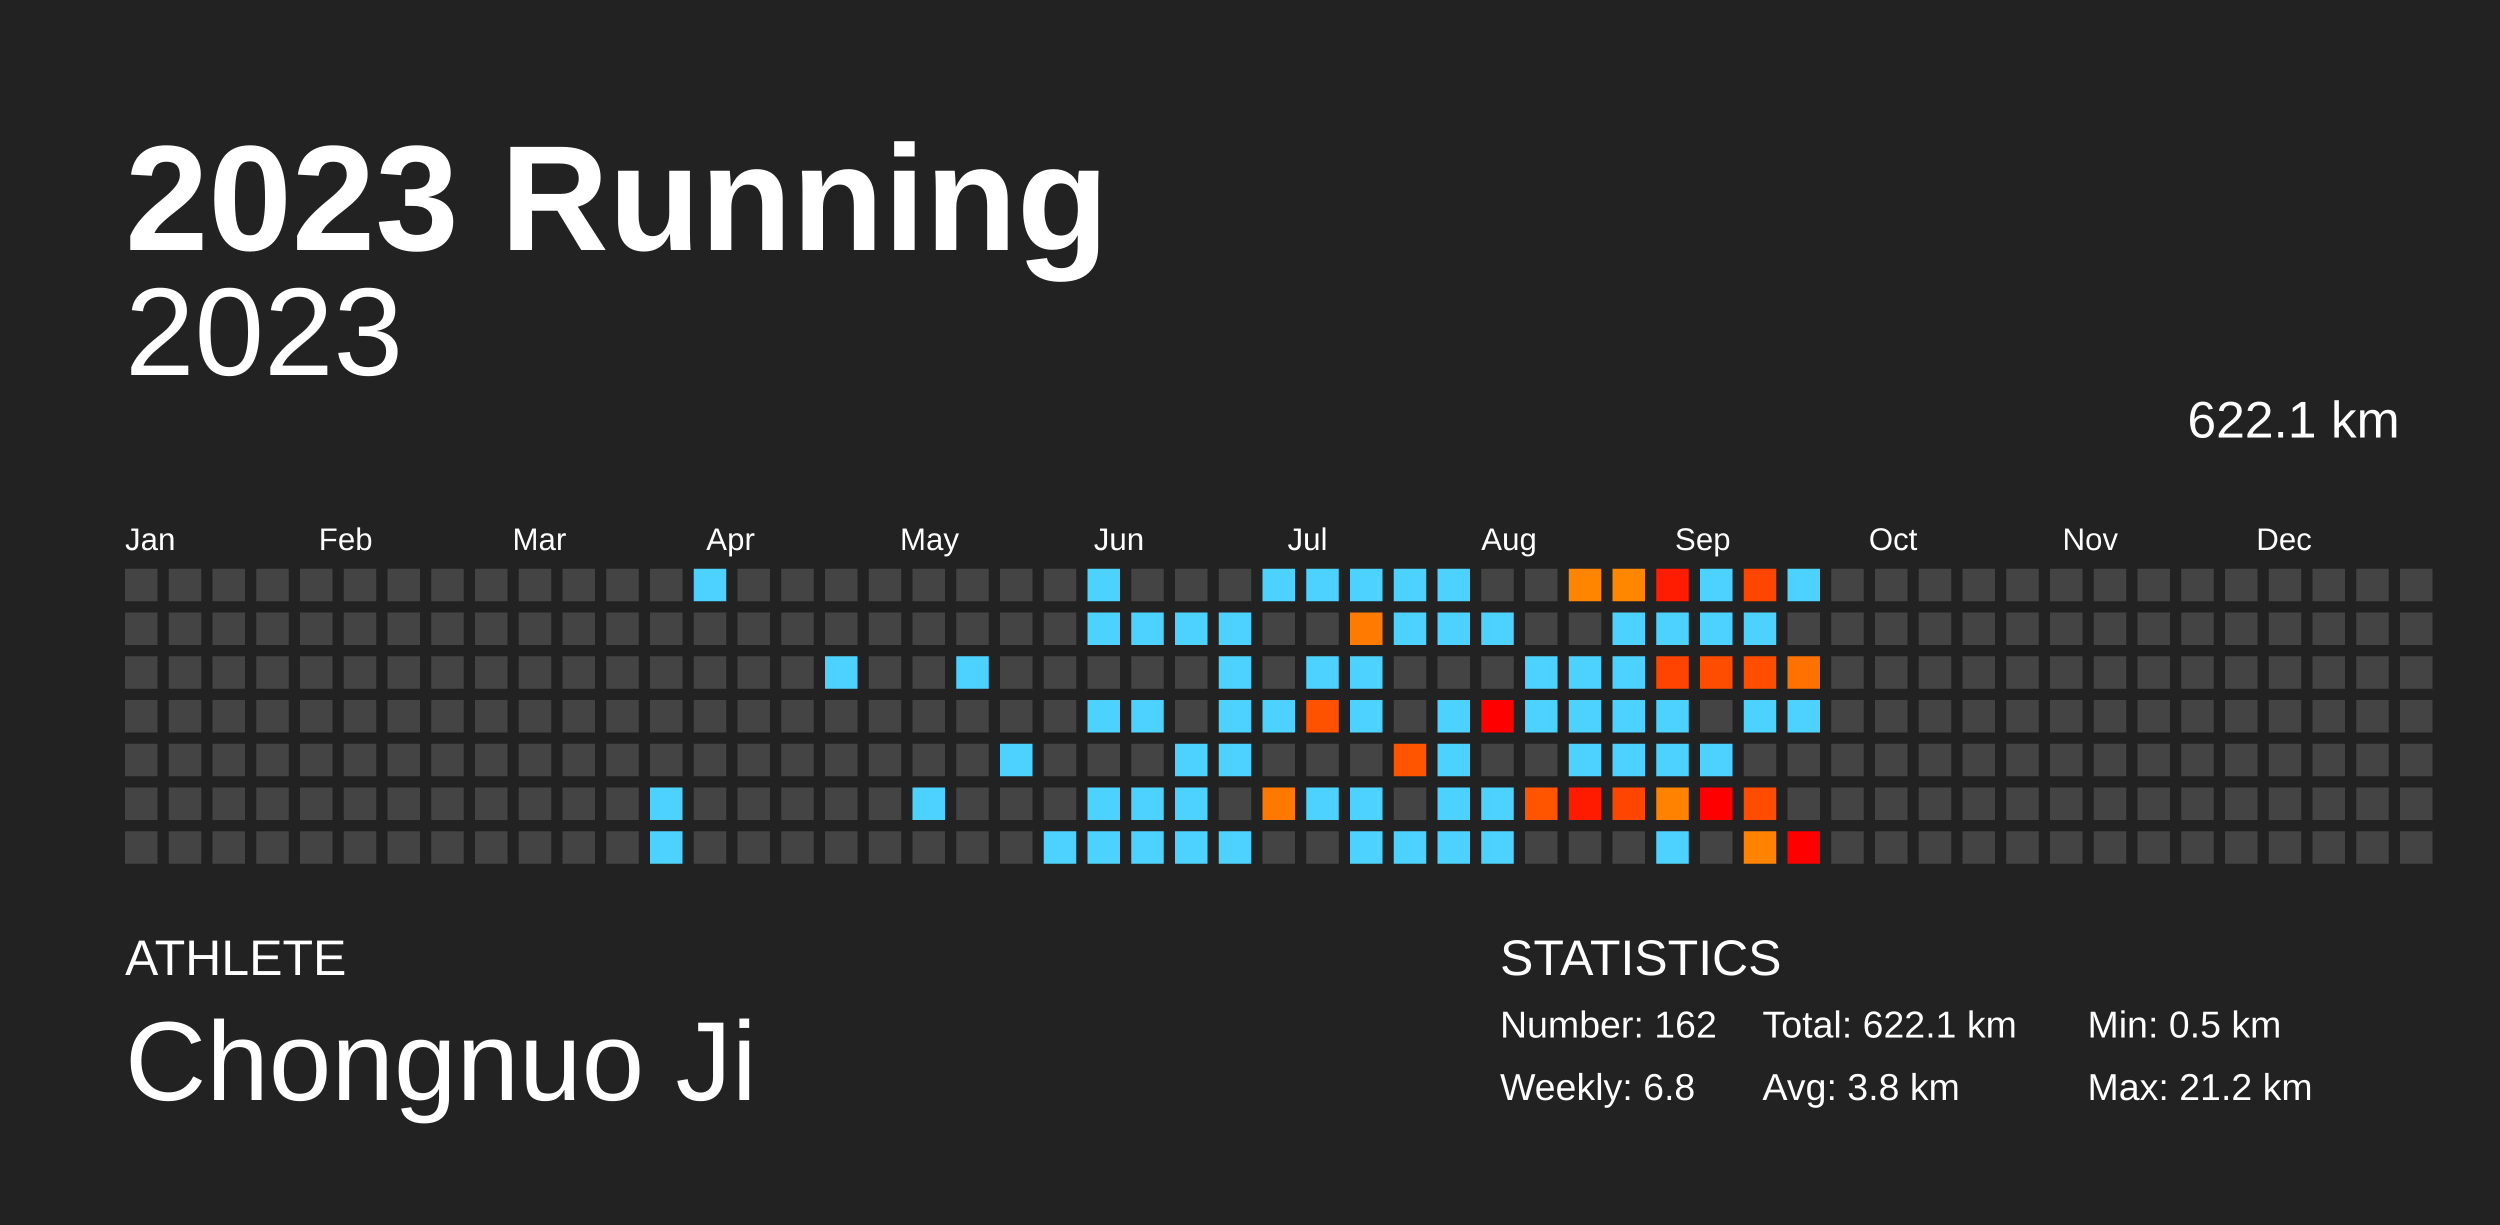
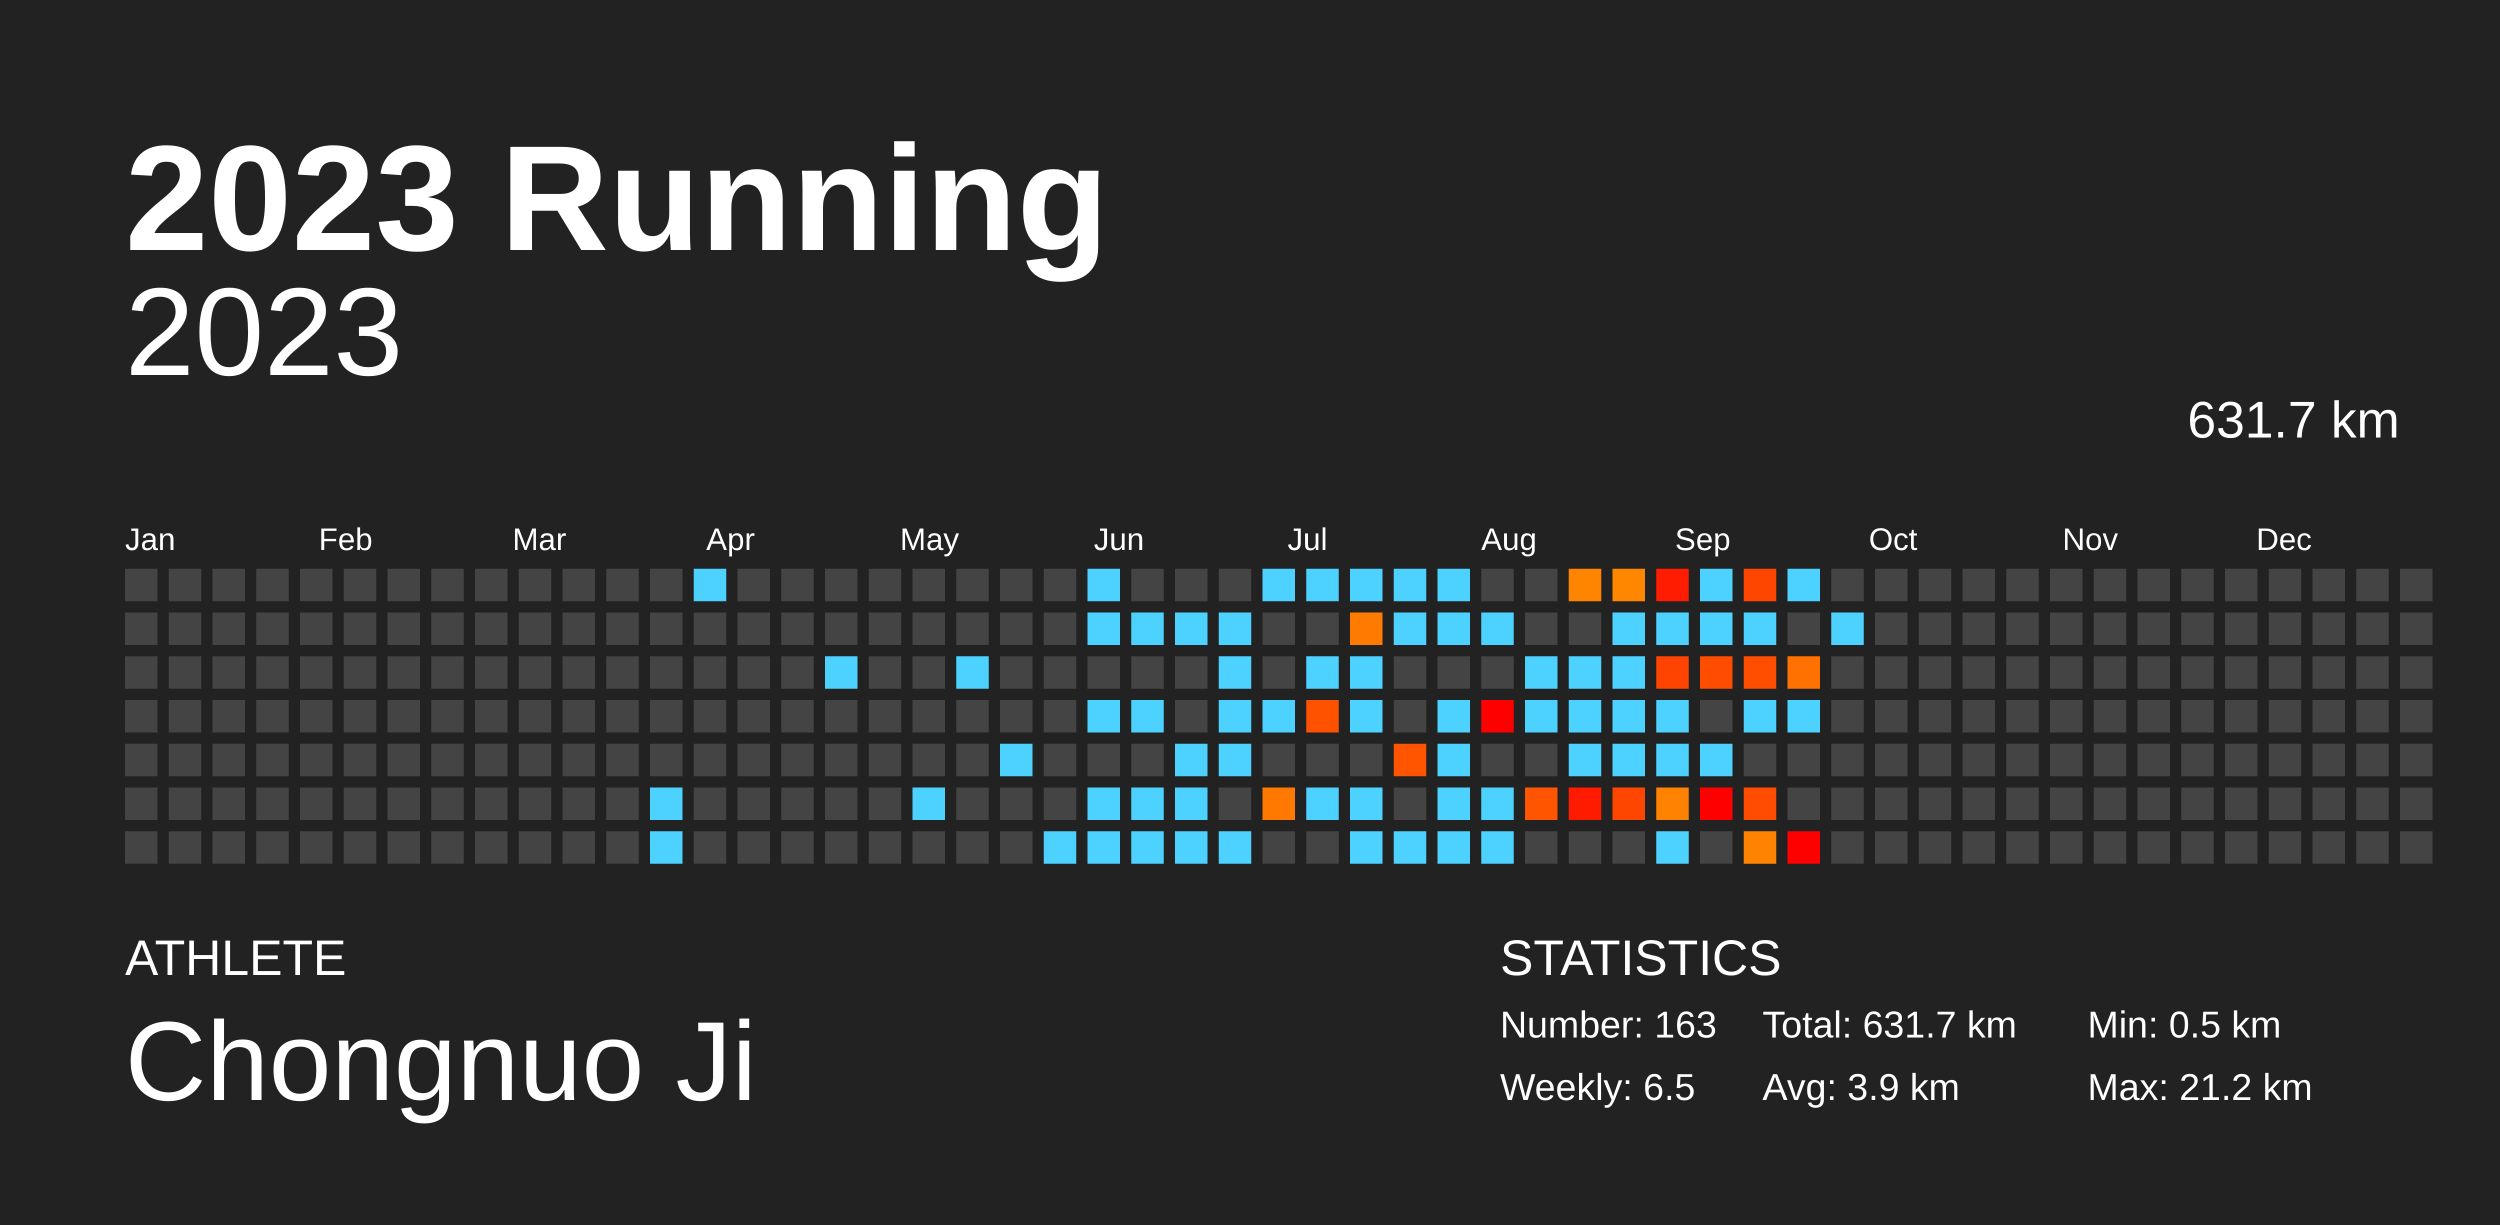
<svg xmlns="http://www.w3.org/2000/svg" baseProfile="full" height="98mm" version="1.1" viewBox="0,0,200,98" width="200mm">
  <defs />
  <rect fill="#222222" height="98" width="200" x="0" y="0" />
  <text fill="#FFFFFF" style="font-size:12px; font-family:Arial; font-weight:bold;" x="10" y="20">2023 Running</text>
  <text fill="#FFFFFF" style="font-size:4px; font-family:Arial" x="10" y="78">ATHLETE</text>
  <text fill="#FFFFFF" style="font-size:9px; font-family:Arial" x="10" y="88">Chongnuo Ji</text>
  <text fill="#FFFFFF" style="font-size:4px; font-family:Arial" x="120" y="78">STATISTICS</text>
-   <text fill="#FFFFFF" style="font-size:3px; font-family:Arial" x="120" y="83">Number: 162</text>
-   <text fill="#FFFFFF" style="font-size:3px; font-family:Arial" x="120" y="88">Weekly: 6.8</text>
-   <text fill="#FFFFFF" style="font-size:3px; font-family:Arial" x="141" y="83">Total: 622.1 km</text>
-   <text fill="#FFFFFF" style="font-size:3px; font-family:Arial" x="141" y="88">Avg: 3.8 km</text>
+   <text fill="#FFFFFF" style="font-size:3px; font-family:Arial" x="120" y="83">Number: 163</text>
+   <text fill="#FFFFFF" style="font-size:3px; font-family:Arial" x="120" y="88">Weekly: 6.5</text>
+   <text fill="#FFFFFF" style="font-size:3px; font-family:Arial" x="141" y="83">Total: 631.7 km</text>
+   <text fill="#FFFFFF" style="font-size:3px; font-family:Arial" x="141" y="88">Avg: 3.9 km</text>
  <text fill="#FFFFFF" style="font-size:3px; font-family:Arial" x="167" y="83">Min: 0.5 km</text>
  <text fill="#FFFFFF" style="font-size:3px; font-family:Arial" x="167" y="88">Max: 21.2 km</text>
  <text alignment-baseline="hanging" fill="#FFFFFF" style="font-size:10.0px; font-family:Arial;" x="10" y="30">2023</text>
-   <text alignment-baseline="hanging" fill="#FFFFFF" style="font-size:4.125px; font-family:Arial;" x="175" y="35">622.1 km</text>
+   <text alignment-baseline="hanging" fill="#FFFFFF" style="font-size:4.125px; font-family:Arial;" x="175" y="35">631.7 km</text>
  <text fill="#FFFFFF" style="font-size:2.5px; font-family:Arial" x="10.0" y="44">Jan</text>
  <text fill="#FFFFFF" style="font-size:2.5px; font-family:Arial" x="25.5" y="44">Feb</text>
  <text fill="#FFFFFF" style="font-size:2.5px; font-family:Arial" x="41.0" y="44">Mar</text>
  <text fill="#FFFFFF" style="font-size:2.5px; font-family:Arial" x="56.5" y="44">Apr</text>
  <text fill="#FFFFFF" style="font-size:2.5px; font-family:Arial" x="72.0" y="44">May</text>
  <text fill="#FFFFFF" style="font-size:2.5px; font-family:Arial" x="87.5" y="44">Jun</text>
  <text fill="#FFFFFF" style="font-size:2.5px; font-family:Arial" x="103.0" y="44">Jul</text>
  <text fill="#FFFFFF" style="font-size:2.5px; font-family:Arial" x="118.5" y="44">Aug</text>
  <text fill="#FFFFFF" style="font-size:2.5px; font-family:Arial" x="134.0" y="44">Sep</text>
  <text fill="#FFFFFF" style="font-size:2.5px; font-family:Arial" x="149.5" y="44">Oct</text>
  <text fill="#FFFFFF" style="font-size:2.5px; font-family:Arial" x="165.0" y="44">Nov</text>
  <text fill="#FFFFFF" style="font-size:2.5px; font-family:Arial" x="180.5" y="44">Dec</text>
  <rect fill="#444444" height="2.6" width="2.6" x="10.0" y="45.5" />
  <rect fill="#444444" height="2.6" width="2.6" x="10.0" y="49.0" />
  <rect fill="#444444" height="2.6" width="2.6" x="10.0" y="52.5" />
  <rect fill="#444444" height="2.6" width="2.6" x="10.0" y="56.0" />
  <rect fill="#444444" height="2.6" width="2.6" x="10.0" y="59.5" />
  <rect fill="#444444" height="2.6" width="2.6" x="10.0" y="63.0" />
  <rect fill="#444444" height="2.6" width="2.6" x="10.0" y="66.5" />
  <rect fill="#444444" height="2.6" width="2.6" x="13.5" y="45.5" />
  <rect fill="#444444" height="2.6" width="2.6" x="13.5" y="49.0" />
  <rect fill="#444444" height="2.6" width="2.6" x="13.5" y="52.5" />
  <rect fill="#444444" height="2.6" width="2.6" x="13.5" y="56.0" />
  <rect fill="#444444" height="2.6" width="2.6" x="13.5" y="59.5" />
  <rect fill="#444444" height="2.6" width="2.6" x="13.5" y="63.0" />
  <rect fill="#444444" height="2.6" width="2.6" x="13.5" y="66.5" />
  <rect fill="#444444" height="2.6" width="2.6" x="17.0" y="45.5" />
  <rect fill="#444444" height="2.6" width="2.6" x="17.0" y="49.0" />
  <rect fill="#444444" height="2.6" width="2.6" x="17.0" y="52.5" />
  <rect fill="#444444" height="2.6" width="2.6" x="17.0" y="56.0" />
  <rect fill="#444444" height="2.6" width="2.6" x="17.0" y="59.5" />
  <rect fill="#444444" height="2.6" width="2.6" x="17.0" y="63.0" />
  <rect fill="#444444" height="2.6" width="2.6" x="17.0" y="66.5" />
  <rect fill="#444444" height="2.6" width="2.6" x="20.5" y="45.5" />
  <rect fill="#444444" height="2.6" width="2.6" x="20.5" y="49.0" />
  <rect fill="#444444" height="2.6" width="2.6" x="20.5" y="52.5" />
  <rect fill="#444444" height="2.6" width="2.6" x="20.5" y="56.0" />
  <rect fill="#444444" height="2.6" width="2.6" x="20.5" y="59.5" />
  <rect fill="#444444" height="2.6" width="2.6" x="20.5" y="63.0" />
  <rect fill="#444444" height="2.6" width="2.6" x="20.5" y="66.5" />
  <rect fill="#444444" height="2.6" width="2.6" x="24.0" y="45.5" />
  <rect fill="#444444" height="2.6" width="2.6" x="24.0" y="49.0" />
  <rect fill="#444444" height="2.6" width="2.6" x="24.0" y="52.5" />
  <rect fill="#444444" height="2.6" width="2.6" x="24.0" y="56.0" />
  <rect fill="#444444" height="2.6" width="2.6" x="24.0" y="59.5" />
  <rect fill="#444444" height="2.6" width="2.6" x="24.0" y="63.0" />
  <rect fill="#444444" height="2.6" width="2.6" x="24.0" y="66.5" />
  <rect fill="#444444" height="2.6" width="2.6" x="27.5" y="45.5" />
  <rect fill="#444444" height="2.6" width="2.6" x="27.5" y="49.0" />
  <rect fill="#444444" height="2.6" width="2.6" x="27.5" y="52.5" />
  <rect fill="#444444" height="2.6" width="2.6" x="27.5" y="56.0" />
  <rect fill="#444444" height="2.6" width="2.6" x="27.5" y="59.5" />
  <rect fill="#444444" height="2.6" width="2.6" x="27.5" y="63.0" />
  <rect fill="#444444" height="2.6" width="2.6" x="27.5" y="66.5" />
  <rect fill="#444444" height="2.6" width="2.6" x="31.0" y="45.5" />
  <rect fill="#444444" height="2.6" width="2.6" x="31.0" y="49.0" />
  <rect fill="#444444" height="2.6" width="2.6" x="31.0" y="52.5" />
  <rect fill="#444444" height="2.6" width="2.6" x="31.0" y="56.0" />
  <rect fill="#444444" height="2.6" width="2.6" x="31.0" y="59.5" />
  <rect fill="#444444" height="2.6" width="2.6" x="31.0" y="63.0" />
  <rect fill="#444444" height="2.6" width="2.6" x="31.0" y="66.5" />
  <rect fill="#444444" height="2.6" width="2.6" x="34.5" y="45.5" />
  <rect fill="#444444" height="2.6" width="2.6" x="34.5" y="49.0" />
  <rect fill="#444444" height="2.6" width="2.6" x="34.5" y="52.5" />
  <rect fill="#444444" height="2.6" width="2.6" x="34.5" y="56.0" />
  <rect fill="#444444" height="2.6" width="2.6" x="34.5" y="59.5" />
  <rect fill="#444444" height="2.6" width="2.6" x="34.5" y="63.0" />
  <rect fill="#444444" height="2.6" width="2.6" x="34.5" y="66.5" />
  <rect fill="#444444" height="2.6" width="2.6" x="38.0" y="45.5" />
  <rect fill="#444444" height="2.6" width="2.6" x="38.0" y="49.0" />
  <rect fill="#444444" height="2.6" width="2.6" x="38.0" y="52.5" />
  <rect fill="#444444" height="2.6" width="2.6" x="38.0" y="56.0" />
  <rect fill="#444444" height="2.6" width="2.6" x="38.0" y="59.5" />
  <rect fill="#444444" height="2.6" width="2.6" x="38.0" y="63.0" />
  <rect fill="#444444" height="2.6" width="2.6" x="38.0" y="66.5" />
  <rect fill="#444444" height="2.6" width="2.6" x="41.5" y="45.5" />
  <rect fill="#444444" height="2.6" width="2.6" x="41.5" y="49.0" />
  <rect fill="#444444" height="2.6" width="2.6" x="41.5" y="52.5" />
  <rect fill="#444444" height="2.6" width="2.6" x="41.5" y="56.0" />
  <rect fill="#444444" height="2.6" width="2.6" x="41.5" y="59.5" />
  <rect fill="#444444" height="2.6" width="2.6" x="41.5" y="63.0" />
  <rect fill="#444444" height="2.6" width="2.6" x="41.5" y="66.5" />
  <rect fill="#444444" height="2.6" width="2.6" x="45.0" y="45.5" />
  <rect fill="#444444" height="2.6" width="2.6" x="45.0" y="49.0" />
  <rect fill="#444444" height="2.6" width="2.6" x="45.0" y="52.5" />
  <rect fill="#444444" height="2.6" width="2.6" x="45.0" y="56.0" />
  <rect fill="#444444" height="2.6" width="2.6" x="45.0" y="59.5" />
  <rect fill="#444444" height="2.6" width="2.6" x="45.0" y="63.0" />
  <rect fill="#444444" height="2.6" width="2.6" x="45.0" y="66.5" />
  <rect fill="#444444" height="2.6" width="2.6" x="48.5" y="45.5" />
  <rect fill="#444444" height="2.6" width="2.6" x="48.5" y="49.0" />
  <rect fill="#444444" height="2.6" width="2.6" x="48.5" y="52.5" />
  <rect fill="#444444" height="2.6" width="2.6" x="48.5" y="56.0" />
  <rect fill="#444444" height="2.6" width="2.6" x="48.5" y="59.5" />
  <rect fill="#444444" height="2.6" width="2.6" x="48.5" y="63.0" />
  <rect fill="#444444" height="2.6" width="2.6" x="48.5" y="66.5" />
  <rect fill="#444444" height="2.6" width="2.6" x="52.0" y="45.5" />
  <rect fill="#444444" height="2.6" width="2.6" x="52.0" y="49.0" />
  <rect fill="#444444" height="2.6" width="2.6" x="52.0" y="52.5" />
  <rect fill="#444444" height="2.6" width="2.6" x="52.0" y="56.0" />
  <rect fill="#444444" height="2.6" width="2.6" x="52.0" y="59.5" />
  <rect fill="#4dd2ff" height="2.6" width="2.6" x="52.0" y="63.0" />
  <rect fill="#4dd2ff" height="2.6" width="2.6" x="52.0" y="66.5" />
  <rect fill="#4dd2ff" height="2.6" width="2.6" x="55.5" y="45.5" />
  <rect fill="#444444" height="2.6" width="2.6" x="55.5" y="49.0" />
  <rect fill="#444444" height="2.6" width="2.6" x="55.5" y="52.5" />
  <rect fill="#444444" height="2.6" width="2.6" x="55.5" y="56.0" />
  <rect fill="#444444" height="2.6" width="2.6" x="55.5" y="59.5" />
  <rect fill="#444444" height="2.6" width="2.6" x="55.5" y="63.0" />
  <rect fill="#444444" height="2.6" width="2.6" x="55.5" y="66.5" />
  <rect fill="#444444" height="2.6" width="2.6" x="59.0" y="45.5" />
  <rect fill="#444444" height="2.6" width="2.6" x="59.0" y="49.0" />
  <rect fill="#444444" height="2.6" width="2.6" x="59.0" y="52.5" />
  <rect fill="#444444" height="2.6" width="2.6" x="59.0" y="56.0" />
  <rect fill="#444444" height="2.6" width="2.6" x="59.0" y="59.5" />
  <rect fill="#444444" height="2.6" width="2.6" x="59.0" y="63.0" />
  <rect fill="#444444" height="2.6" width="2.6" x="59.0" y="66.5" />
  <rect fill="#444444" height="2.6" width="2.6" x="62.5" y="45.5" />
  <rect fill="#444444" height="2.6" width="2.6" x="62.5" y="49.0" />
  <rect fill="#444444" height="2.6" width="2.6" x="62.5" y="52.5" />
  <rect fill="#444444" height="2.6" width="2.6" x="62.5" y="56.0" />
  <rect fill="#444444" height="2.6" width="2.6" x="62.5" y="59.5" />
  <rect fill="#444444" height="2.6" width="2.6" x="62.5" y="63.0" />
  <rect fill="#444444" height="2.6" width="2.6" x="62.5" y="66.5" />
  <rect fill="#444444" height="2.6" width="2.6" x="66.0" y="45.5" />
  <rect fill="#444444" height="2.6" width="2.6" x="66.0" y="49.0" />
  <rect fill="#4dd2ff" height="2.6" width="2.6" x="66.0" y="52.5" />
  <rect fill="#444444" height="2.6" width="2.6" x="66.0" y="56.0" />
  <rect fill="#444444" height="2.6" width="2.6" x="66.0" y="59.5" />
  <rect fill="#444444" height="2.6" width="2.6" x="66.0" y="63.0" />
  <rect fill="#444444" height="2.6" width="2.6" x="66.0" y="66.5" />
  <rect fill="#444444" height="2.6" width="2.6" x="69.5" y="45.5" />
  <rect fill="#444444" height="2.6" width="2.6" x="69.5" y="49.0" />
  <rect fill="#444444" height="2.6" width="2.6" x="69.5" y="52.5" />
  <rect fill="#444444" height="2.6" width="2.6" x="69.5" y="56.0" />
  <rect fill="#444444" height="2.6" width="2.6" x="69.5" y="59.5" />
  <rect fill="#444444" height="2.6" width="2.6" x="69.5" y="63.0" />
  <rect fill="#444444" height="2.6" width="2.6" x="69.5" y="66.5" />
  <rect fill="#444444" height="2.6" width="2.6" x="73.0" y="45.5" />
  <rect fill="#444444" height="2.6" width="2.6" x="73.0" y="49.0" />
  <rect fill="#444444" height="2.6" width="2.6" x="73.0" y="52.5" />
  <rect fill="#444444" height="2.6" width="2.6" x="73.0" y="56.0" />
  <rect fill="#444444" height="2.6" width="2.6" x="73.0" y="59.5" />
  <rect fill="#4dd2ff" height="2.6" width="2.6" x="73.0" y="63.0" />
  <rect fill="#444444" height="2.6" width="2.6" x="73.0" y="66.5" />
  <rect fill="#444444" height="2.6" width="2.6" x="76.5" y="45.5" />
  <rect fill="#444444" height="2.6" width="2.6" x="76.5" y="49.0" />
  <rect fill="#4dd2ff" height="2.6" width="2.6" x="76.5" y="52.5" />
  <rect fill="#444444" height="2.6" width="2.6" x="76.5" y="56.0" />
  <rect fill="#444444" height="2.6" width="2.6" x="76.5" y="59.5" />
  <rect fill="#444444" height="2.6" width="2.6" x="76.5" y="63.0" />
  <rect fill="#444444" height="2.6" width="2.6" x="76.5" y="66.5" />
  <rect fill="#444444" height="2.6" width="2.6" x="80.0" y="45.5" />
  <rect fill="#444444" height="2.6" width="2.6" x="80.0" y="49.0" />
  <rect fill="#444444" height="2.6" width="2.6" x="80.0" y="52.5" />
  <rect fill="#444444" height="2.6" width="2.6" x="80.0" y="56.0" />
  <rect fill="#4dd2ff" height="2.6" width="2.6" x="80.0" y="59.5" />
  <rect fill="#444444" height="2.6" width="2.6" x="80.0" y="63.0" />
  <rect fill="#444444" height="2.6" width="2.6" x="80.0" y="66.5" />
  <rect fill="#444444" height="2.6" width="2.6" x="83.5" y="45.5" />
  <rect fill="#444444" height="2.6" width="2.6" x="83.5" y="49.0" />
  <rect fill="#444444" height="2.6" width="2.6" x="83.5" y="52.5" />
  <rect fill="#444444" height="2.6" width="2.6" x="83.5" y="56.0" />
  <rect fill="#444444" height="2.6" width="2.6" x="83.5" y="59.5" />
  <rect fill="#444444" height="2.6" width="2.6" x="83.5" y="63.0" />
  <rect fill="#4dd2ff" height="2.6" width="2.6" x="83.5" y="66.5" />
  <rect fill="#4dd2ff" height="2.6" width="2.6" x="87.0" y="45.5" />
  <rect fill="#4dd2ff" height="2.6" width="2.6" x="87.0" y="49.0" />
  <rect fill="#444444" height="2.6" width="2.6" x="87.0" y="52.5" />
  <rect fill="#4dd2ff" height="2.6" width="2.6" x="87.0" y="56.0" />
  <rect fill="#444444" height="2.6" width="2.6" x="87.0" y="59.5" />
  <rect fill="#4dd2ff" height="2.6" width="2.6" x="87.0" y="63.0" />
  <rect fill="#4dd2ff" height="2.6" width="2.6" x="87.0" y="66.5" />
  <rect fill="#444444" height="2.6" width="2.6" x="90.5" y="45.5" />
  <rect fill="#4dd2ff" height="2.6" width="2.6" x="90.5" y="49.0" />
  <rect fill="#444444" height="2.6" width="2.6" x="90.5" y="52.5" />
  <rect fill="#4dd2ff" height="2.6" width="2.6" x="90.5" y="56.0" />
  <rect fill="#444444" height="2.6" width="2.6" x="90.5" y="59.5" />
  <rect fill="#4dd2ff" height="2.6" width="2.6" x="90.5" y="63.0" />
  <rect fill="#4dd2ff" height="2.6" width="2.6" x="90.5" y="66.5" />
  <rect fill="#444444" height="2.6" width="2.6" x="94.0" y="45.5" />
  <rect fill="#4dd2ff" height="2.6" width="2.6" x="94.0" y="49.0" />
  <rect fill="#444444" height="2.6" width="2.6" x="94.0" y="52.5" />
  <rect fill="#444444" height="2.6" width="2.6" x="94.0" y="56.0" />
  <rect fill="#4dd2ff" height="2.6" width="2.6" x="94.0" y="59.5" />
  <rect fill="#4dd2ff" height="2.6" width="2.6" x="94.0" y="63.0" />
  <rect fill="#4dd2ff" height="2.6" width="2.6" x="94.0" y="66.5" />
  <rect fill="#444444" height="2.6" width="2.6" x="97.5" y="45.5" />
  <rect fill="#4dd2ff" height="2.6" width="2.6" x="97.5" y="49.0" />
  <rect fill="#4dd2ff" height="2.6" width="2.6" x="97.5" y="52.5" />
  <rect fill="#4dd2ff" height="2.6" width="2.6" x="97.5" y="56.0" />
  <rect fill="#4dd2ff" height="2.6" width="2.6" x="97.5" y="59.5" />
  <rect fill="#444444" height="2.6" width="2.6" x="97.5" y="63.0" />
  <rect fill="#4dd2ff" height="2.6" width="2.6" x="97.5" y="66.5" />
  <rect fill="#4dd2ff" height="2.6" width="2.6" x="101.0" y="45.5" />
  <rect fill="#444444" height="2.6" width="2.6" x="101.0" y="49.0" />
  <rect fill="#444444" height="2.6" width="2.6" x="101.0" y="52.5" />
  <rect fill="#4dd2ff" height="2.6" width="2.6" x="101.0" y="56.0" />
  <rect fill="#444444" height="2.6" width="2.6" x="101.0" y="59.5" />
  <rect fill="#ff7900" height="2.6" width="2.6" x="101.0" y="63.0" />
  <rect fill="#444444" height="2.6" width="2.6" x="101.0" y="66.5" />
  <rect fill="#4dd2ff" height="2.6" width="2.6" x="104.5" y="45.5" />
  <rect fill="#444444" height="2.6" width="2.6" x="104.5" y="49.0" />
  <rect fill="#4dd2ff" height="2.6" width="2.6" x="104.5" y="52.5" />
  <rect fill="#ff5200" height="2.6" width="2.6" x="104.5" y="56.0" />
  <rect fill="#444444" height="2.6" width="2.6" x="104.5" y="59.5" />
  <rect fill="#4dd2ff" height="2.6" width="2.6" x="104.5" y="63.0" />
  <rect fill="#444444" height="2.6" width="2.6" x="104.5" y="66.5" />
  <rect fill="#4dd2ff" height="2.6" width="2.6" x="108.0" y="45.5" />
  <rect fill="#ff7a00" height="2.6" width="2.6" x="108.0" y="49.0" />
  <rect fill="#4dd2ff" height="2.6" width="2.6" x="108.0" y="52.5" />
  <rect fill="#4dd2ff" height="2.6" width="2.6" x="108.0" y="56.0" />
  <rect fill="#444444" height="2.6" width="2.6" x="108.0" y="59.5" />
  <rect fill="#4dd2ff" height="2.6" width="2.6" x="108.0" y="63.0" />
  <rect fill="#4dd2ff" height="2.6" width="2.6" x="108.0" y="66.5" />
  <rect fill="#4dd2ff" height="2.6" width="2.6" x="111.5" y="45.5" />
  <rect fill="#4dd2ff" height="2.6" width="2.6" x="111.5" y="49.0" />
  <rect fill="#444444" height="2.6" width="2.6" x="111.5" y="52.5" />
  <rect fill="#444444" height="2.6" width="2.6" x="111.5" y="56.0" />
  <rect fill="#ff5500" height="2.6" width="2.6" x="111.5" y="59.5" />
  <rect fill="#444444" height="2.6" width="2.6" x="111.5" y="63.0" />
  <rect fill="#4dd2ff" height="2.6" width="2.6" x="111.5" y="66.5" />
  <rect fill="#4dd2ff" height="2.6" width="2.6" x="115.0" y="45.5" />
  <rect fill="#4dd2ff" height="2.6" width="2.6" x="115.0" y="49.0" />
  <rect fill="#444444" height="2.6" width="2.6" x="115.0" y="52.5" />
  <rect fill="#4dd2ff" height="2.6" width="2.6" x="115.0" y="56.0" />
  <rect fill="#4dd2ff" height="2.6" width="2.6" x="115.0" y="59.5" />
  <rect fill="#4dd2ff" height="2.6" width="2.6" x="115.0" y="63.0" />
  <rect fill="#4dd2ff" height="2.6" width="2.6" x="115.0" y="66.5" />
  <rect fill="#444444" height="2.6" width="2.6" x="118.5" y="45.5" />
  <rect fill="#4dd2ff" height="2.6" width="2.6" x="118.5" y="49.0" />
  <rect fill="#444444" height="2.6" width="2.6" x="118.5" y="52.5" />
  <rect fill="red" height="2.6" width="2.6" x="118.5" y="56.0" />
  <rect fill="#444444" height="2.6" width="2.6" x="118.5" y="59.5" />
  <rect fill="#4dd2ff" height="2.6" width="2.6" x="118.5" y="63.0" />
  <rect fill="#4dd2ff" height="2.6" width="2.6" x="118.5" y="66.5" />
  <rect fill="#444444" height="2.6" width="2.6" x="122.0" y="45.5" />
  <rect fill="#444444" height="2.6" width="2.6" x="122.0" y="49.0" />
  <rect fill="#4dd2ff" height="2.6" width="2.6" x="122.0" y="52.5" />
  <rect fill="#4dd2ff" height="2.6" width="2.6" x="122.0" y="56.0" />
  <rect fill="#444444" height="2.6" width="2.6" x="122.0" y="59.5" />
  <rect fill="#ff5500" height="2.6" width="2.6" x="122.0" y="63.0" />
  <rect fill="#444444" height="2.6" width="2.6" x="122.0" y="66.5" />
  <rect fill="#ff8400" height="2.6" width="2.6" x="125.5" y="45.5" />
  <rect fill="#444444" height="2.6" width="2.6" x="125.5" y="49.0" />
  <rect fill="#4dd2ff" height="2.6" width="2.6" x="125.5" y="52.5" />
  <rect fill="#4dd2ff" height="2.6" width="2.6" x="125.5" y="56.0" />
  <rect fill="#4dd2ff" height="2.6" width="2.6" x="125.5" y="59.5" />
  <rect fill="#ff1b00" height="2.6" width="2.6" x="125.5" y="63.0" />
  <rect fill="#444444" height="2.6" width="2.6" x="125.5" y="66.5" />
  <rect fill="#ff8700" height="2.6" width="2.6" x="129.0" y="45.5" />
  <rect fill="#4dd2ff" height="2.6" width="2.6" x="129.0" y="49.0" />
  <rect fill="#4dd2ff" height="2.6" width="2.6" x="129.0" y="52.5" />
  <rect fill="#4dd2ff" height="2.6" width="2.6" x="129.0" y="56.0" />
  <rect fill="#4dd2ff" height="2.6" width="2.6" x="129.0" y="59.5" />
  <rect fill="#ff4600" height="2.6" width="2.6" x="129.0" y="63.0" />
  <rect fill="#444444" height="2.6" width="2.6" x="129.0" y="66.5" />
  <rect fill="#ff1c00" height="2.6" width="2.6" x="132.5" y="45.5" />
  <rect fill="#4dd2ff" height="2.6" width="2.6" x="132.5" y="49.0" />
  <rect fill="#ff4300" height="2.6" width="2.6" x="132.5" y="52.5" />
  <rect fill="#4dd2ff" height="2.6" width="2.6" x="132.5" y="56.0" />
  <rect fill="#4dd2ff" height="2.6" width="2.6" x="132.5" y="59.5" />
  <rect fill="#ff8200" height="2.6" width="2.6" x="132.5" y="63.0" />
  <rect fill="#4dd2ff" height="2.6" width="2.6" x="132.5" y="66.5" />
  <rect fill="#4dd2ff" height="2.6" width="2.6" x="136.0" y="45.5" />
  <rect fill="#4dd2ff" height="2.6" width="2.6" x="136.0" y="49.0" />
  <rect fill="#ff4d00" height="2.6" width="2.6" x="136.0" y="52.5" />
  <rect fill="#444444" height="2.6" width="2.6" x="136.0" y="56.0" />
  <rect fill="#4dd2ff" height="2.6" width="2.6" x="136.0" y="59.5" />
  <rect fill="red" height="2.6" width="2.6" x="136.0" y="63.0" />
  <rect fill="#444444" height="2.6" width="2.6" x="136.0" y="66.5" />
  <rect fill="#ff4600" height="2.6" width="2.6" x="139.5" y="45.5" />
  <rect fill="#4dd2ff" height="2.6" width="2.6" x="139.5" y="49.0" />
  <rect fill="#ff4e00" height="2.6" width="2.6" x="139.5" y="52.5" />
  <rect fill="#4dd2ff" height="2.6" width="2.6" x="139.5" y="56.0" />
  <rect fill="#444444" height="2.6" width="2.6" x="139.5" y="59.5" />
  <rect fill="#ff4c00" height="2.6" width="2.6" x="139.5" y="63.0" />
  <rect fill="#ff8300" height="2.6" width="2.6" x="139.5" y="66.5" />
  <rect fill="#4dd2ff" height="2.6" width="2.6" x="143.0" y="45.5" />
  <rect fill="#444444" height="2.6" width="2.6" x="143.0" y="49.0" />
  <rect fill="#ff7100" height="2.6" width="2.6" x="143.0" y="52.5" />
  <rect fill="#4dd2ff" height="2.6" width="2.6" x="143.0" y="56.0" />
  <rect fill="#444444" height="2.6" width="2.6" x="143.0" y="59.5" />
  <rect fill="#444444" height="2.6" width="2.6" x="143.0" y="63.0" />
  <rect fill="red" height="2.6" width="2.6" x="143.0" y="66.5" />
  <rect fill="#444444" height="2.6" width="2.6" x="146.5" y="45.5" />
-   <rect fill="#444444" height="2.6" width="2.6" x="146.5" y="49.0" />
+   <rect fill="#4dd2ff" height="2.6" width="2.6" x="146.5" y="49.0" />
  <rect fill="#444444" height="2.6" width="2.6" x="146.5" y="52.5" />
  <rect fill="#444444" height="2.6" width="2.6" x="146.5" y="56.0" />
  <rect fill="#444444" height="2.6" width="2.6" x="146.5" y="59.5" />
  <rect fill="#444444" height="2.6" width="2.6" x="146.5" y="63.0" />
  <rect fill="#444444" height="2.6" width="2.6" x="146.5" y="66.5" />
  <rect fill="#444444" height="2.6" width="2.6" x="150.0" y="45.5" />
  <rect fill="#444444" height="2.6" width="2.6" x="150.0" y="49.0" />
  <rect fill="#444444" height="2.6" width="2.6" x="150.0" y="52.5" />
  <rect fill="#444444" height="2.6" width="2.6" x="150.0" y="56.0" />
  <rect fill="#444444" height="2.6" width="2.6" x="150.0" y="59.5" />
  <rect fill="#444444" height="2.6" width="2.6" x="150.0" y="63.0" />
  <rect fill="#444444" height="2.6" width="2.6" x="150.0" y="66.5" />
  <rect fill="#444444" height="2.6" width="2.6" x="153.5" y="45.5" />
  <rect fill="#444444" height="2.6" width="2.6" x="153.5" y="49.0" />
  <rect fill="#444444" height="2.6" width="2.6" x="153.5" y="52.5" />
  <rect fill="#444444" height="2.6" width="2.6" x="153.5" y="56.0" />
  <rect fill="#444444" height="2.6" width="2.6" x="153.5" y="59.5" />
  <rect fill="#444444" height="2.6" width="2.6" x="153.5" y="63.0" />
  <rect fill="#444444" height="2.6" width="2.6" x="153.5" y="66.5" />
  <rect fill="#444444" height="2.6" width="2.6" x="157.0" y="45.5" />
  <rect fill="#444444" height="2.6" width="2.6" x="157.0" y="49.0" />
  <rect fill="#444444" height="2.6" width="2.6" x="157.0" y="52.5" />
  <rect fill="#444444" height="2.6" width="2.6" x="157.0" y="56.0" />
  <rect fill="#444444" height="2.6" width="2.6" x="157.0" y="59.5" />
  <rect fill="#444444" height="2.6" width="2.6" x="157.0" y="63.0" />
  <rect fill="#444444" height="2.6" width="2.6" x="157.0" y="66.5" />
  <rect fill="#444444" height="2.6" width="2.6" x="160.5" y="45.5" />
  <rect fill="#444444" height="2.6" width="2.6" x="160.5" y="49.0" />
  <rect fill="#444444" height="2.6" width="2.6" x="160.5" y="52.5" />
  <rect fill="#444444" height="2.6" width="2.6" x="160.5" y="56.0" />
  <rect fill="#444444" height="2.6" width="2.6" x="160.5" y="59.5" />
  <rect fill="#444444" height="2.6" width="2.6" x="160.5" y="63.0" />
  <rect fill="#444444" height="2.6" width="2.6" x="160.5" y="66.5" />
  <rect fill="#444444" height="2.6" width="2.6" x="164.0" y="45.5" />
  <rect fill="#444444" height="2.6" width="2.6" x="164.0" y="49.0" />
  <rect fill="#444444" height="2.6" width="2.6" x="164.0" y="52.5" />
  <rect fill="#444444" height="2.6" width="2.6" x="164.0" y="56.0" />
  <rect fill="#444444" height="2.6" width="2.6" x="164.0" y="59.5" />
  <rect fill="#444444" height="2.6" width="2.6" x="164.0" y="63.0" />
  <rect fill="#444444" height="2.6" width="2.6" x="164.0" y="66.5" />
  <rect fill="#444444" height="2.6" width="2.6" x="167.5" y="45.5" />
  <rect fill="#444444" height="2.6" width="2.6" x="167.5" y="49.0" />
  <rect fill="#444444" height="2.6" width="2.6" x="167.5" y="52.5" />
  <rect fill="#444444" height="2.6" width="2.6" x="167.5" y="56.0" />
  <rect fill="#444444" height="2.6" width="2.6" x="167.5" y="59.5" />
  <rect fill="#444444" height="2.6" width="2.6" x="167.5" y="63.0" />
  <rect fill="#444444" height="2.6" width="2.6" x="167.5" y="66.5" />
  <rect fill="#444444" height="2.6" width="2.6" x="171.0" y="45.5" />
  <rect fill="#444444" height="2.6" width="2.6" x="171.0" y="49.0" />
  <rect fill="#444444" height="2.6" width="2.6" x="171.0" y="52.5" />
  <rect fill="#444444" height="2.6" width="2.6" x="171.0" y="56.0" />
  <rect fill="#444444" height="2.6" width="2.6" x="171.0" y="59.5" />
  <rect fill="#444444" height="2.6" width="2.6" x="171.0" y="63.0" />
  <rect fill="#444444" height="2.6" width="2.6" x="171.0" y="66.5" />
  <rect fill="#444444" height="2.6" width="2.6" x="174.5" y="45.5" />
  <rect fill="#444444" height="2.6" width="2.6" x="174.5" y="49.0" />
  <rect fill="#444444" height="2.6" width="2.6" x="174.5" y="52.5" />
  <rect fill="#444444" height="2.6" width="2.6" x="174.5" y="56.0" />
  <rect fill="#444444" height="2.6" width="2.6" x="174.5" y="59.5" />
  <rect fill="#444444" height="2.6" width="2.6" x="174.5" y="63.0" />
  <rect fill="#444444" height="2.6" width="2.6" x="174.5" y="66.5" />
  <rect fill="#444444" height="2.6" width="2.6" x="178.0" y="45.5" />
  <rect fill="#444444" height="2.6" width="2.6" x="178.0" y="49.0" />
  <rect fill="#444444" height="2.6" width="2.6" x="178.0" y="52.5" />
  <rect fill="#444444" height="2.6" width="2.6" x="178.0" y="56.0" />
  <rect fill="#444444" height="2.6" width="2.6" x="178.0" y="59.5" />
  <rect fill="#444444" height="2.6" width="2.6" x="178.0" y="63.0" />
  <rect fill="#444444" height="2.6" width="2.6" x="178.0" y="66.5" />
  <rect fill="#444444" height="2.6" width="2.6" x="181.5" y="45.5" />
  <rect fill="#444444" height="2.6" width="2.6" x="181.5" y="49.0" />
  <rect fill="#444444" height="2.6" width="2.6" x="181.5" y="52.5" />
  <rect fill="#444444" height="2.6" width="2.6" x="181.5" y="56.0" />
  <rect fill="#444444" height="2.6" width="2.6" x="181.5" y="59.5" />
  <rect fill="#444444" height="2.6" width="2.6" x="181.5" y="63.0" />
  <rect fill="#444444" height="2.6" width="2.6" x="181.5" y="66.5" />
  <rect fill="#444444" height="2.6" width="2.6" x="185.0" y="45.5" />
  <rect fill="#444444" height="2.6" width="2.6" x="185.0" y="49.0" />
  <rect fill="#444444" height="2.6" width="2.6" x="185.0" y="52.5" />
  <rect fill="#444444" height="2.6" width="2.6" x="185.0" y="56.0" />
  <rect fill="#444444" height="2.6" width="2.6" x="185.0" y="59.5" />
  <rect fill="#444444" height="2.6" width="2.6" x="185.0" y="63.0" />
  <rect fill="#444444" height="2.6" width="2.6" x="185.0" y="66.5" />
  <rect fill="#444444" height="2.6" width="2.6" x="188.5" y="45.5" />
  <rect fill="#444444" height="2.6" width="2.6" x="188.5" y="49.0" />
  <rect fill="#444444" height="2.6" width="2.6" x="188.5" y="52.5" />
  <rect fill="#444444" height="2.6" width="2.6" x="188.5" y="56.0" />
  <rect fill="#444444" height="2.6" width="2.6" x="188.5" y="59.5" />
  <rect fill="#444444" height="2.6" width="2.6" x="188.5" y="63.0" />
  <rect fill="#444444" height="2.6" width="2.6" x="188.5" y="66.5" />
  <rect fill="#444444" height="2.6" width="2.6" x="192.0" y="45.5" />
  <rect fill="#444444" height="2.6" width="2.6" x="192.0" y="49.0" />
  <rect fill="#444444" height="2.6" width="2.6" x="192.0" y="52.5" />
  <rect fill="#444444" height="2.6" width="2.6" x="192.0" y="56.0" />
  <rect fill="#444444" height="2.6" width="2.6" x="192.0" y="59.5" />
  <rect fill="#444444" height="2.6" width="2.6" x="192.0" y="63.0" />
  <rect fill="#444444" height="2.6" width="2.6" x="192.0" y="66.5" />
</svg>
